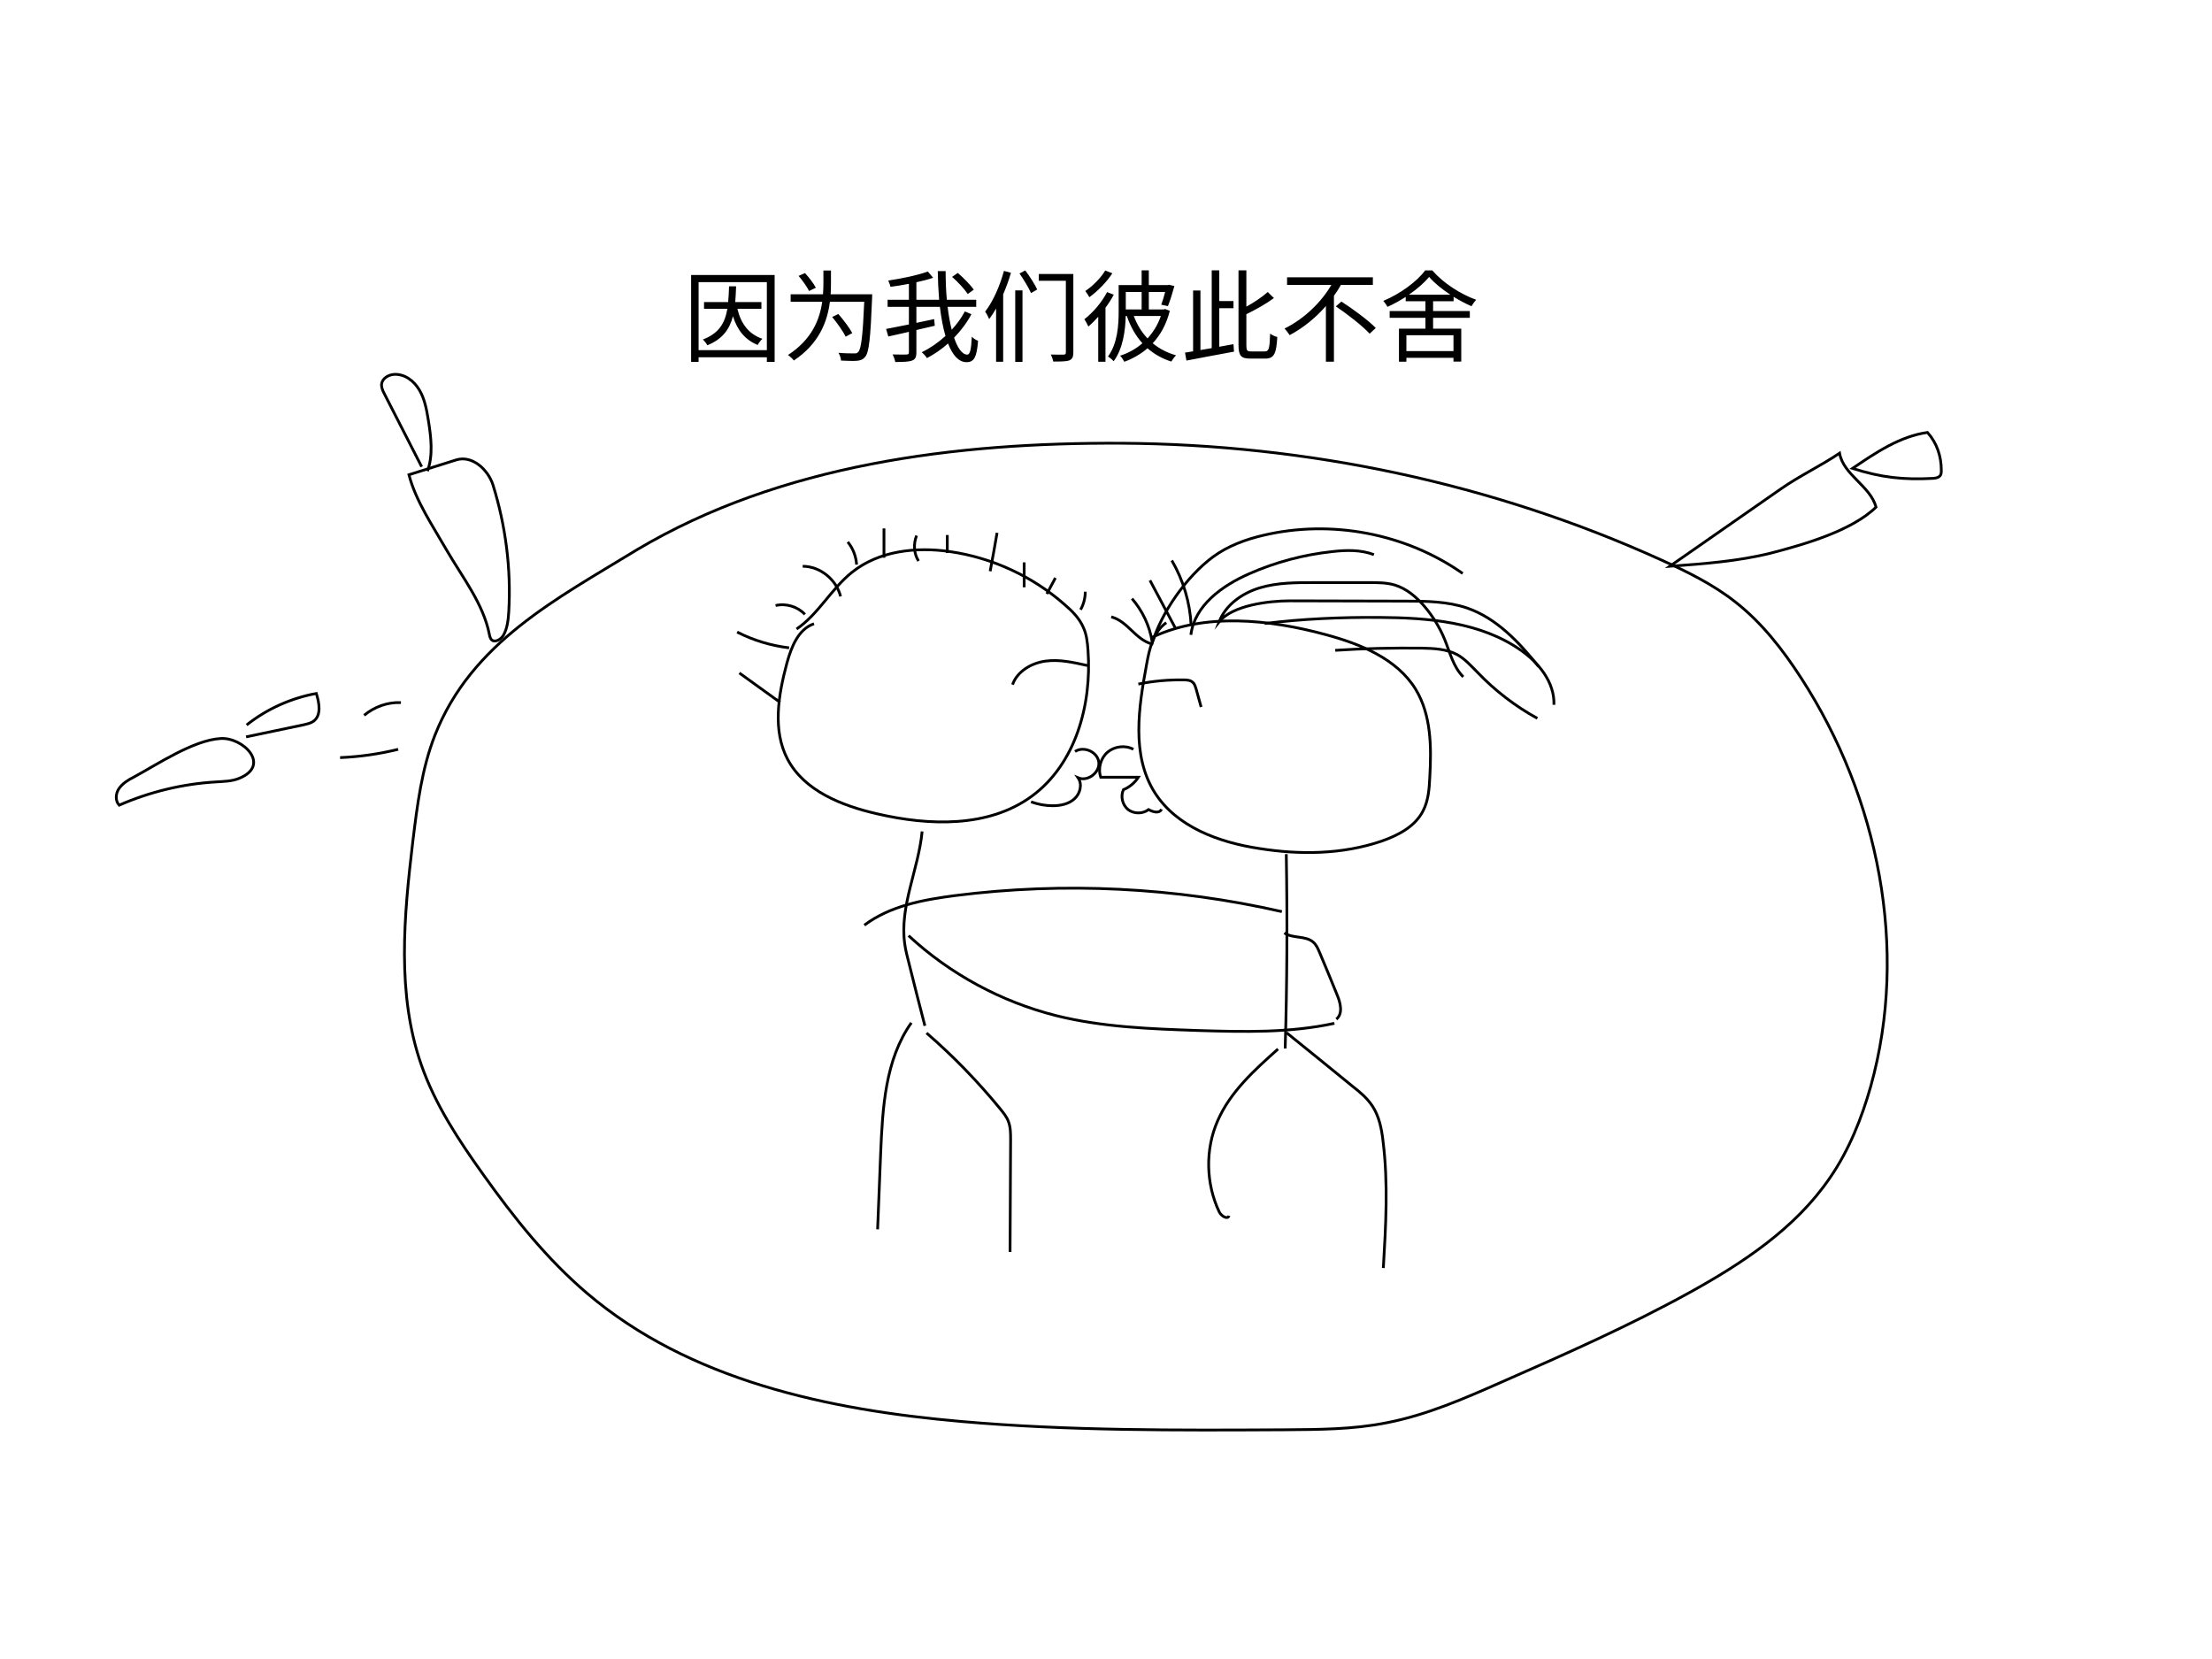
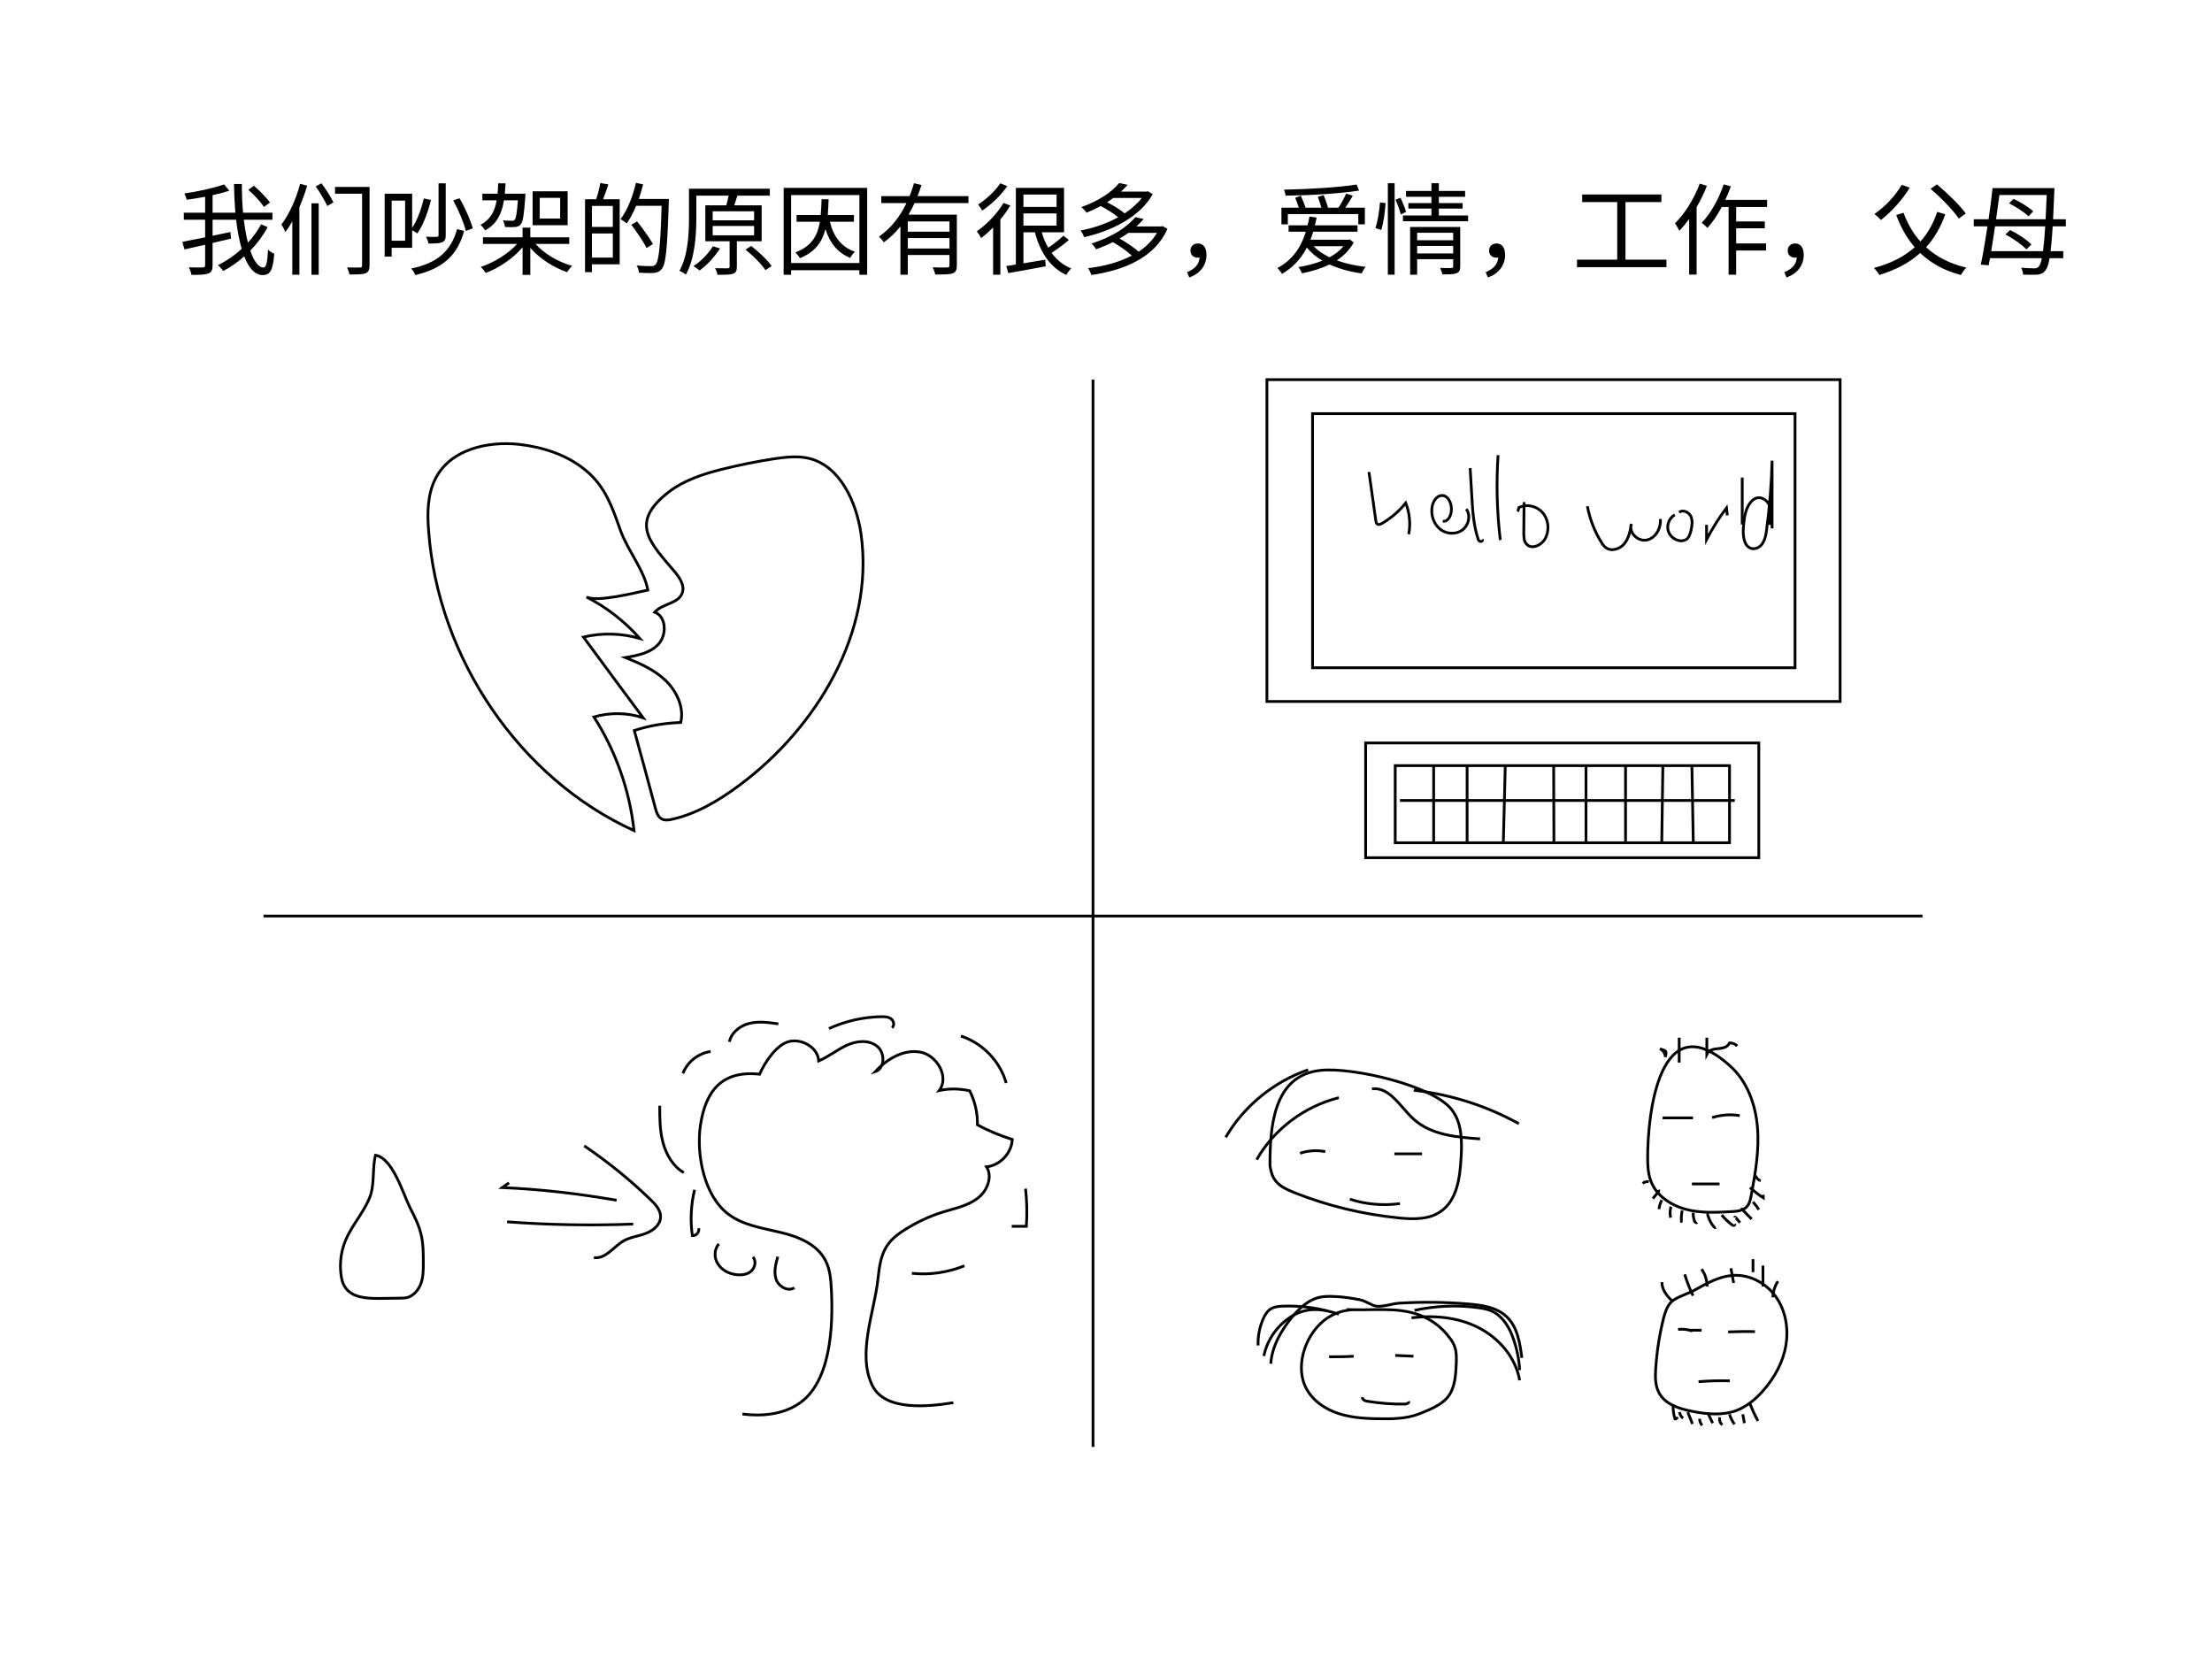
- <svg xmlns="http://www.w3.org/2000/svg" version="1.1" id="page17" x="0px" y="0px" viewBox="0 0 800 600" enable-background="new 0 0 800 600" xml:space="preserve">
-   <path fill="none" stroke="#000000" stroke-miterlimit="10" d="M294.4,225.6c-5.7,1.9-8.2,8.4-9.8,14.2c-3.1,11.5-5.3,24.4,0.3,34.9  c6.1,11.4,19.6,16.7,32.2,19.6c18.9,4.4,40.4,5.1,56-6.3c15.9-11.6,21.8-33.1,20.4-52.7c-0.2-2.9-0.5-5.8-1.7-8.4  c-1.4-3.2-3.9-5.8-6.6-8.1c-11.6-10.3-26.3-17.1-41.6-19.3c-12.3-1.8-25.8-0.3-35.5,7.5c-7.5,6-12.1,15.1-20,20.5" />
-   <path fill="none" stroke="#000000" stroke-miterlimit="10" d="M421.8,225.2c-4.7,3.3-6.1,9.4-7.1,15c-2.9,15.6-5.6,32.9,2.9,46.4  c7.9,12.5,23.3,18.1,38,20.3c14.6,2.3,29.8,2.1,43.8-2.6c6.1-2.1,12.4-5.3,15.3-11.1c1.9-3.7,2.2-7.9,2.4-12  c0.6-10.9,0.6-22.5-5.1-31.9c-6.8-11.1-20-16.4-32.6-19.8c-20.3-5.5-43.7-8-62.7,1" />
-   <path fill="none" stroke="#000000" stroke-miterlimit="10" d="M266.6,228.6c5.9,3,12.2,4.9,18.8,5.7" />
-   <path fill="none" stroke="#000000" stroke-miterlimit="10" d="M280.5,219c3.8-0.9,8,0.4,10.6,3.2" />
-   <path fill="none" stroke="#000000" stroke-miterlimit="10" d="M290.3,204.8c6.3,0,12.2,4.8,13.7,10.9" />
-   <path fill="none" stroke="#000000" stroke-miterlimit="10" d="M306.6,196c1.9,2.3,3,5.2,3.2,8.2" />
-   <path fill="none" stroke="#000000" stroke-miterlimit="10" d="M319.7,191.1c0,3.5,0,7.1,0,10.6" />
-   <path fill="none" stroke="#000000" stroke-miterlimit="10" d="M331.5,193.7c-1.2,3-1,6.5,0.7,9.2" />
-   <path fill="none" stroke="#000000" stroke-miterlimit="10" d="M342.6,193.5c0,2.2,0,4.4,0,6.5" />
-   <path fill="none" stroke="#000000" stroke-miterlimit="10" d="M360.6,192.7c-0.8,4.6-1.6,9.3-2.5,13.9" />
-   <path fill="none" stroke="#000000" stroke-miterlimit="10" d="M370.4,203.4c0,3,0,6,0,9" />
-   <path fill="none" stroke="#000000" stroke-miterlimit="10" d="M381.7,209c-1,1.9-2.1,3.9-3.1,5.8" />
-   <path fill="none" stroke="#000000" stroke-miterlimit="10" d="M392.5,214c0,2.3-0.6,4.6-1.7,6.5" />
-   <path fill="none" stroke="#000000" stroke-miterlimit="10" d="M267.4,243.4c4.9,3.5,9.8,7.1,14.7,10.6" />
-   <path fill="none" stroke="#000000" stroke-miterlimit="10" d="M393.3,240.7c-5-1.1-10.1-2.3-15.2-1.6s-10.2,3.7-11.9,8.5" />
-   <path fill="none" stroke="#000000" stroke-miterlimit="10" d="M529.2,244.8c-3.6-3.6-4.8-8.8-6.7-13.5c-1.8-4.4-4.4-8.6-7.5-12.2  c-2.9-3.3-6.3-6.2-10.5-7.5c-3-0.9-6.1-0.9-9.2-0.9c-6.7,0-13.4,0-20.1,0c-6.6,0-13.3,0-19.6,1.9s-12.3,6.1-14.7,12.3  c4.8-6,17.9-7.6,25.6-7.6c14,0,27.9,0.1,41.9,0.1c7.5,0,15.1,0.1,22.2,2.5c10.7,3.7,18.8,12.4,25.9,21.2" />
-   <path fill="none" stroke="#000000" stroke-miterlimit="10" d="M457.4,225.5c13.7-1.7,27.6-2.3,41.4-2.2c17.7,0.1,36.4,1.6,51,11.7  c6.7,4.6,12.5,11.8,12.2,19.9" />
-   <path fill="none" stroke="#000000" stroke-miterlimit="10" d="M482.9,235.2c10.4-0.7,20.8-0.9,31.2-0.8c4.5,0.1,9.1,0.3,13,2.4  c2.8,1.6,5,4.1,7.3,6.4c6.3,6.6,13.6,12.2,21.6,16.6" />
-   <path fill="none" stroke="#000000" stroke-miterlimit="10" d="M430.7,229.6c1.3-10.6,11.3-17.8,21.1-22.1c9.5-4.2,19.7-6.9,30-8  c5.1-0.6,10.4-0.7,15.1,1.1" />
-   <path fill="none" stroke="#000000" stroke-miterlimit="10" d="M529,207.4c-20.6-14.5-47.6-19.6-72.1-13.8  c-6.5,1.5-12.9,3.9-18.2,7.8c-9.6,7.1-18.7,20.1-22.1,31.5c-6-1.6-8.7-8.2-14.7-9.8" />
-   <path fill="none" stroke="#000000" stroke-miterlimit="10" d="M411.7,247.4c5.4-1.1,10.9-1.6,16.5-1.5c1.1,0,2.4,0.1,3.2,0.9  c0.7,0.6,0.9,1.5,1.2,2.4c0.6,2.2,1.2,4.3,1.8,6.5" />
-   <path fill="none" stroke="#000000" stroke-miterlimit="10" d="M409.4,216.5c3.8,4.4,6.4,9.9,7.3,15.6" />
-   <path fill="none" stroke="#000000" stroke-miterlimit="10" d="M415.9,209.9c3,5.7,6.1,11.4,9.1,17.1" />
-   <path fill="none" stroke="#000000" stroke-miterlimit="10" d="M423.8,202.7c4.2,7.2,6.6,15.3,7,23.6" />
-   <path fill="none" stroke="#000000" stroke-miterlimit="10" d="M388.8,271.8c3.1-2.1,8.2,0.1,8.6,3.9c0.4,3.7-4,7.1-7.5,5.6  c1.6,2.3,0.8,5.7-1.3,7.6c-2.1,1.9-5,2.5-7.9,2.5c-2.7,0-5.3-0.5-7.8-1.4" />
-   <path fill="none" stroke="#000000" stroke-miterlimit="10" d="M409.9,271c-2.9-1.6-6.8-1.1-9.3,1s-3.6,5.9-2.5,9.1  c4.5,0,9.1,0,13.6,0c-1.3,2-3.2,3.6-5.4,4.5c-1.1,2.4-0.4,5.5,1.7,7.2c2.1,1.6,5.3,1.6,7.4,0c1.7,0.9,3.8,1.5,4.7-0.1" />
-   <path fill="none" stroke="#000000" stroke-miterlimit="10" d="M333.5,300.7c-1.3,13.7-8.2,27-6.3,40.6c0.3,2.3,0.9,4.6,1.5,6.9  c1.9,7.6,3.8,15.2,5.8,22.8" />
-   <path fill="none" stroke="#000000" stroke-miterlimit="10" d="M465.2,308.9c0.4,23.4,0.3,46.9-0.4,70.3" />
-   <path fill="none" stroke="#000000" stroke-miterlimit="10" d="M329.6,369.9c-9.5,13.4-10.4,30.8-11.1,47.2  c-0.4,9.2-0.7,18.4-1.1,27.5" />
-   <path fill="none" stroke="#000000" stroke-miterlimit="10" d="M335.1,373.6c9.7,8.4,18.6,17.6,26.7,27.5c1.1,1.4,2.3,2.8,2.9,4.5  c0.8,2.1,0.8,4.3,0.8,6.5c-0.1,13.6-0.1,27.1-0.2,40.7" />
-   <path fill="none" stroke="#000000" stroke-miterlimit="10" d="M328.6,338.4c15,13.9,33.5,23.9,53.3,28.9c16.8,4.2,34.2,4.8,51.5,5.4  c16.5,0.5,33.1,0.9,49.2-2.6" />
-   <path fill="none" stroke="#000000" stroke-miterlimit="10" d="M463.6,329.7c-38.6-8.8-78.8-10.8-118.2-5.8  c-11.5,1.5-23.5,3.7-32.8,10.7" />
-   <path fill="none" stroke="#000000" stroke-miterlimit="10" d="M464.5,337.4c3,2.1,7.6,0.9,10.4,3.3c1.2,1,1.8,2.5,2.4,3.9  c2.1,5,4.2,10,6.2,15c1.3,3,2.3,7-0.2,9" />
-   <path fill="none" stroke="#000000" stroke-miterlimit="10" d="M462.2,379.4c-8.5,7.6-17.2,15.4-21.8,25.9  c-4.6,10.4-4.3,22.9,0.6,33.1c0.7,1.4,3,2.8,3.5,1.3" />
-   <path fill="none" stroke="#000000" stroke-miterlimit="10" d="M465.3,373.5c8,6.5,16,12.9,23.9,19.4c2.7,2.1,5.3,4.3,7.2,7.2  c2.4,3.7,3.3,8.2,3.8,12.7c1.9,15.2,1,30.5,0.1,45.8" />
-   <text transform="matrix(1 0 0 1 247 128)" font-family="'YouYuan'" font-size="36px">因为我们彼此不舍</text>
-   <path fill="none" stroke="#000000" stroke-miterlimit="10" d="M157.3,265.9c-4.8,12.2-6.4,25.4-8,38.4c-3.2,27-5.9,55.2,3.1,80.9  c5,14.3,13.5,27.2,22.3,39.5c11.1,15.6,23.1,30.7,37.7,43.1c36.9,31.4,87,42.1,135.3,46.3c38.8,3.4,77.9,3.2,116.8,3  c12.3-0.1,24.7-0.1,36.8-2.5c14.7-2.8,28.5-8.9,42.1-14.9c22.8-10,45.6-20.1,67.4-32.1c19.4-10.7,38.5-23.3,51-41.6  c6.9-10,11.5-21.5,14.8-33.2c13.8-49.5,2.8-104.4-25.2-147.6c-6.6-10.2-14.2-20-23.8-27.5c-8-6.3-17.3-10.9-26.6-15.1  c-61.1-27.8-128.3-41.9-195.4-42.3c-60-0.3-123.2,7.6-175.2,38.5C201.5,216.5,170.5,232.3,157.3,265.9z" />
-   <path fill="none" stroke="#000000" stroke-miterlimit="10" d="M152.5,168.8c-4.5-8.8-9-17.6-13.5-26.4c-0.6-1.1-1.1-2.3-1-3.5  c0.3-2.1,2.5-3.4,4.6-3.5c3.8-0.2,7.2,2.4,9.1,5.7c1.9,3.2,2.6,7.1,3.2,10.8c1,6.2,1.8,12.7-0.3,18.5" />
-   <path fill="none" stroke="#000000" stroke-miterlimit="10" d="M165.1,166.3c-5.7,1.8-11.5,3.6-17.2,5.4c2.4,9.4,8.8,18.8,13.6,27.2  c5.8,10,13.3,19.4,15.5,30.6c0.1,0.6,0.3,1.3,0.7,1.8c1.2,1.3,3.5,0,4.4-1.6c1.4-2.5,1.7-5.5,1.9-8.4c0.9-15.5-1.1-31.1-5.7-45.9  C176.5,169.8,170.8,164.6,165.1,166.3z" />
-   <path fill="none" stroke="#000000" stroke-miterlimit="10" d="M89.2,262.2c7.3-5.8,16-9.7,25.2-11.4c1.1,3.5,1.9,8-1.1,10.1  c-1,0.7-2.2,0.9-3.3,1.2c-7,1.5-14,2.9-21,4.4" />
-   <path fill="none" stroke="#000000" stroke-miterlimit="10" d="M86.5,281.5c-2.7,1.1-5.6,1.1-8.5,1.3c-12,0.7-23.9,3.6-34.9,8.4  c-1.5-1.6-1.3-4.3,0-6.1s3.2-3,5.2-4c8.5-4.6,21.6-13.4,31.4-14C87.8,266.5,98.2,276.7,86.5,281.5z" />
-   <path fill="none" stroke="#000000" stroke-miterlimit="10" d="M131.7,258.7c3.7-3.1,8.5-4.8,13.3-4.6" />
-   <path fill="none" stroke="#000000" stroke-miterlimit="10" d="M123,274c7.1-0.3,14.1-1.3,21-3" />
-   <path fill="none" stroke="#000000" stroke-miterlimit="10" d="M670,169.4c8.4-5.7,17.1-11.6,27.1-13c3.4,3.8,5,8.6,5,13.7  c0,0.7,0,1.5-0.5,2c-0.6,0.7-1.5,0.8-2.4,0.9C688.4,173.6,680.3,172.7,670,169.4z" />
-   <path fill="none" stroke="#000000" stroke-miterlimit="10" d="M678.5,183.4c-2.1-7.7-11.8-11.6-13.2-19.5  c-6.8,4.6-14.5,8.2-21.2,12.9c-13.4,9.3-26.8,18.7-40.2,28c12.3-0.9,24.7-1.8,36.7-4.8C652.5,196.9,669.7,192,678.5,183.4z" />
+ <svg xmlns="http://www.w3.org/2000/svg" version="1.1" id="page14" x="0px" y="0px" viewBox="0 0 800 600" enable-background="new 0 0 800 600" xml:space="preserve">
+   <line fill="none" stroke="#000000" stroke-miterlimit="10" x1="95.3" y1="331.3" x2="695.3" y2="331.3" />
+   <line fill="none" stroke="#000000" stroke-miterlimit="10" x1="395.3" y1="137.3" x2="395.3" y2="523.3" />
+   <path fill="none" stroke="#000000" stroke-miterlimit="10" d="M211.7,170c-6.8-5.6-15.4-8.3-24-9.3c-11.4-1.2-24.7,1.8-30.1,12.2  c-3,5.7-3.1,12.5-2.6,18.9c3.3,46.3,33.1,89.9,74.3,108.6c-1.6-14.6-6.6-28.8-14.5-41.1c5.8-1.7,12.1-1.6,17.8,0.3  c-7.2-9.7-14.4-19.4-21.6-29.2c6.7-1.6,13.8-1.4,20.4,0.5c-5.5-6.2-12.1-11.3-19.3-15c3.9,2,18-1.6,22.2-2.5  c-1.3-7.2-7.2-14.2-9.8-21.3C221.5,183.7,219,175.9,211.7,170z" />
+   <path fill="none" stroke="#000000" stroke-miterlimit="10" d="M241.9,177.9c5.5-4.2,12.2-6.4,18.9-8.1c6.4-1.6,12.8-2.9,19.3-3.9  c4.2-0.6,8.5-1.1,12.6-0.1c11.1,2.8,17,15.6,18.7,27.3c5,35.5-16.1,70.2-44,90.9c-7.4,5.5-15.4,10.3-24.3,12.3  c-1.3,0.3-2.8,0.5-3.9-0.2c-1.3-0.8-1.8-2.4-2.2-3.9c-2.5-9.3-5-18.7-7.6-28c5.4-1.8,11.1-2.7,16.8-2.9c1.3-5.5-1.5-11.4-5.6-15.3  s-9.3-6.1-14.4-8.2c4.3-0.7,9-1.6,12-4.9c3-3.3,2.8-9.9-1.4-11.5c2.8-3.2,8.7-3,10-7.1c0.8-2.6-0.9-5.2-2.6-7.3  C235.2,196.3,227.3,189.2,241.9,177.9z" />
+   <path fill="none" stroke="#000000" stroke-miterlimit="10" d="M459.3,421.6c0.3,1.6,0.6,3.3,1.5,4.7c1.5,2.5,4.3,3.8,7,4.9  c12.2,4.9,25.2,8,38.3,9.3c5.2,0.5,10.8,0.6,15-2.4c5.8-4,6.9-12.1,7.3-19.1c0.4-6.1,0.4-12.9-3.4-17.7c-6.8-8.8-36-15.4-47.3-14.2  C460.3,388.8,459.3,408,459.3,421.6z" />
+   <path fill="none" stroke="#000000" stroke-miterlimit="10" d="M595.9,419.1c0,2.7,0.2,5.4,1.1,7.9c1.9,5.3,7.1,8.8,12.5,10.3  c5.4,1.5,11.1,1.2,16.7,0.9c1.9-0.1,4-0.3,5.4-1.6c1.2-1.2,1.5-2.9,1.8-4.5c1.5-8.1,2.9-16.3,2.2-24.5c-0.7-8.2-3.7-16.5-9.8-22  C600.1,362.3,595.8,403.1,595.9,419.1z" />
+   <path fill="none" stroke="#000000" stroke-miterlimit="10" d="M473.1,386.9c-12.4,4.3-23.2,13.1-29.8,24.4" />
+   <path fill="none" stroke="#000000" stroke-miterlimit="10" d="M484.2,397c-12.4,3.1-23.4,11.3-29.7,22.4" />
+   <path fill="none" stroke="#000000" stroke-miterlimit="10" d="M496.2,393.8c6.4-0.8,10.2,6.5,15,10.9c6.3,5.8,15.6,6.6,24.1,7.2" />
+   <path fill="none" stroke="#000000" stroke-miterlimit="10" d="M511.3,394.3c13.3,1.5,26.3,5.6,38,12.1" />
+   <path fill="none" stroke="#000000" stroke-miterlimit="10" d="M470.2,417.1c2.9-1,6.1-1.2,9.1-0.6" />
+   <path fill="none" stroke="#000000" stroke-miterlimit="10" d="M504.3,417.3c3.3,0,6.7,0,10,0" />
+   <path fill="none" stroke="#000000" stroke-miterlimit="10" d="M488.2,433.7c5.8,1.9,12,2.4,18.1,1.6" />
+   <path fill="none" stroke="#000000" stroke-miterlimit="10" d="M602.3,382.3c0-1.3-0.8-2.5-2-3C602.7,380.2,602.8,379.8,602.3,382.3z  " />
+   <path fill="none" stroke="#000000" stroke-miterlimit="10" d="M628.3,378.3c-0.7-0.7-1.8-1.2-2.8-1.1c-1.7,3.4-6.5,0.7-8.2,4.1  c0-2,0-4,0-6" />
+   <path fill="none" stroke="#000000" stroke-miterlimit="10" d="M607.3,375.3c0,3,0,6,0,9" />
+   <path fill="none" stroke="#000000" stroke-miterlimit="10" d="M601.3,404.3c3.7,0,7.3,0,11,0" />
+   <path fill="none" stroke="#000000" stroke-miterlimit="10" d="M619.2,404.2c3.2-1,6.7-1.3,10-0.7" />
+   <path fill="none" stroke="#000000" stroke-miterlimit="10" d="M596.3,427.4c-0.8-0.2-1.6,0.1-2.2,0.6" />
+   <path fill="none" stroke="#000000" stroke-miterlimit="10" d="M599.9,430.3c0.1,0.3-0.1,0.7-0.3,0.9c-0.6,0.8-1.2,1.5-1.8,2.3" />
+   <path fill="none" stroke="#000000" stroke-miterlimit="10" d="M601,434c-0.5,1-0.9,2.2-1,3.3" />
+   <path fill="none" stroke="#000000" stroke-miterlimit="10" d="M604.3,436.4c-0.3,1.3-0.4,2.7-0.1,4" />
+   <path fill="none" stroke="#000000" stroke-miterlimit="10" d="M608.4,437.8c-0.3,1.3-0.4,2.6-0.3,3.9c0.1,0,0.3,0,0.4,0" />
+   <path fill="none" stroke="#000000" stroke-miterlimit="10" d="M612.4,438.6c-0.1,1,0.1,2,0.4,2.9c0.1,0.2,0.2,0.4,0.4,0.6  c0.2,0.1,0.4,0.2,0.6,0" />
+   <path fill="none" stroke="#000000" stroke-miterlimit="10" d="M617.2,438.8c0.2,0,0.3,0.2,0.3,0.3c0.5,1.5,1.1,3.1,2.2,4.4  c0.2,0.3,0.6,0.6,0.9,0.5" />
+   <path fill="none" stroke="#000000" stroke-miterlimit="10" d="M622.7,439.4c1,1.3,2.3,2.5,3.6,3.5c0.2,0.2,0.5,0.3,0.7,0.3  c0.3,0,0.5-0.3,0.4-0.5" />
+   <path fill="none" stroke="#000000" stroke-miterlimit="10" d="M627.4,440.3c0-0.1,0.2-0.1,0.3,0c0.5,0.6,1,1.2,1.6,1.9" />
+   <path fill="none" stroke="#000000" stroke-miterlimit="10" d="M629.6,437.2c0.3,0,0.5,0.2,0.8,0.5c1,1.1,2.1,2.2,3.1,3.2" />
+   <path fill="none" stroke="#000000" stroke-miterlimit="10" d="M634,434.7c0.8,0.9,1.5,1.8,2.1,2.8" />
+   <path fill="none" stroke="#000000" stroke-miterlimit="10" d="M632.9,429.5c1.5,1.3,3.1,2.6,4.8,3.7c0-0.4,0-0.7,0-1.1" />
+   <path fill="none" stroke="#000000" stroke-miterlimit="10" d="M635,425.2c0.2,0.9,0.9,1.6,1.8,1.8" />
+   <path fill="none" stroke="#000000" stroke-miterlimit="10" d="M611.9,428.2c3.3,0,6.7,0,10,0" />
+   <path fill="none" stroke="#000000" stroke-miterlimit="10" d="M491.2,473.7c-3.3-0.2-6.6,0.5-9.5,2c-8,4.1-13,15.4-10.3,24  c1.6,5.1,6,8.9,11,10.9c4.9,2,10.4,2.4,15.7,2.5c4.9,0.1,10.4,0.1,15-1.7c3.5-1.4,8-3.1,10.4-6c2.8-3.4,3-8.2,3.2-12.6  c0-1.7,0.1-3.5-0.4-5.1c-0.4-1.6-1.3-3-2.3-4.2c-2.7-3.6-6.4-6.3-10.6-7.9c-8.3-3.1-17.5-1.5-26.3-2" />
+   <path fill="none" stroke="#000000" stroke-miterlimit="10" d="M455,486.6c-0.1-3.3,0.5-6.5,1.8-9.5c0.7-1.6,1.6-3.1,3.1-3.9  c1.1-0.6,2.4-0.7,3.7-0.8c7-0.3,14,0.7,20.6,2.9c-5.8-2-11.3-2.6-16.6,0.5s-9.3,8.5-10.5,14.6" />
+   <path fill="none" stroke="#000000" stroke-miterlimit="10" d="M550.4,491.1c-0.7-5.4-1.6-11.2-5.5-14.9c-3.6-3.4-8.9-4.2-13.9-4.6  c-8.2-0.7-16.5-0.8-24.8-0.3c-2.5,0.1-5.9,1.4-8.4,1.1c-1.9-0.3-3.8-1.9-5.9-2.3c-3-0.6-6.1-1.1-9.3-1.2c-2.1-0.1-4.2-0.1-6.2,0.5  c-3.7,1.1-6.5,3.9-9,6.8c-4,4.9-7.4,10.7-7.8,17" />
+   <path fill="none" stroke="#000000" stroke-miterlimit="10" d="M511.6,473.9c7.4-1.6,15.1-2,22.6-1c1.9,0.2,3.9,0.6,5.6,1.4  c3.8,1.9,6.1,5.8,7.5,9.8c1.3,3.7,2.1,7.5,2.3,11.4" />
+   <path fill="none" stroke="#000000" stroke-miterlimit="10" d="M510.5,476.6c8.3-1,16.9-0.2,24.3,3.6c7.4,3.8,13.4,10.8,14.8,19" />
+   <path fill="none" stroke="#000000" stroke-miterlimit="10" d="M480.7,490.7c3,0,6,0,8.9-0.2" />
+   <path fill="none" stroke="#000000" stroke-miterlimit="10" d="M504.6,490.2c2.2,0.1,4.4,0.2,6.6,0.3" />
+   <path fill="none" stroke="#000000" stroke-miterlimit="10" d="M492.8,505.3c-0.2,0.9,0.9,1.4,1.8,1.5c4.5,0.7,9,1.1,13.5,1  c0.7,0,1.6-0.4,1.4-1" />
+   <path fill="none" stroke="#000000" stroke-miterlimit="10" d="M598.8,495.1c-0.2,2.9-0.2,6,1.2,8.6c2.2,4.2,7.3,5.8,11.9,6.7  c5.4,1.1,11.1,1.6,16.2-0.3c3.8-1.5,7-4.2,9.7-7.3c4-4.6,7.1-10.2,8.1-16.3c1-6.1-0.1-12.6-3.7-17.6s-9.7-8.2-15.9-7.6  c-4.6,0.4-9,2.8-12.9,5c-2.5,1.5-6.1,2.4-8.4,4.1c-2.9,2.2-3.5,7.3-4.3,10.5C599.7,485.7,599.1,490.4,598.8,495.1z" />
+   <path fill="none" stroke="#000000" stroke-miterlimit="10" d="M601.1,463.7c-0.2,2.7,1.9,5.1,3.8,7" />
+   <path fill="none" stroke="#000000" stroke-miterlimit="10" d="M609.3,460.9c0.8,2.6,1.8,5.2,3,7.7" />
+   <path fill="none" stroke="#000000" stroke-miterlimit="10" d="M615.4,459c1.3,1.8,2,4.1,2,6.3" />
+   <path fill="none" stroke="#000000" stroke-miterlimit="10" d="M626,458.7c0.3,1.8,0.7,3.5,1,5.3" />
+   <path fill="none" stroke="#000000" stroke-miterlimit="10" d="M634,455.4c0,1.6,0,3.1,0,4.7" />
+   <path fill="none" stroke="#000000" stroke-miterlimit="10" d="M637.6,457.7c0,2.5,0,5.1,0,7.6" />
+   <path fill="none" stroke="#000000" stroke-miterlimit="10" d="M643,463.4c-1.1,1.7-1.8,3.8-1.8,5.8" />
+   <path fill="none" stroke="#000000" stroke-miterlimit="10" d="M610.9,481.1c1.5,0,3,0,4.5,0" />
+   <path fill="none" stroke="#000000" stroke-miterlimit="10" d="M625,481.7c3.2-0.1,6.5-0.2,9.7-0.1" />
+   <path fill="none" stroke="#000000" stroke-miterlimit="10" d="M606.9,480.8c1.8-0.2,3.5,0,5.2,0.6" />
+   <path fill="none" stroke="#000000" stroke-miterlimit="10" d="M614.3,499.7c3.8-0.3,7.5-0.4,11.3-0.3" />
+   <path fill="none" stroke="#000000" stroke-miterlimit="10" d="M605.1,508.6c0,1.6,0.2,3.1,0.7,4.6c0.4,0,0.7-0.3,0.9-0.7" />
+   <path fill="none" stroke="#000000" stroke-miterlimit="10" d="M607.4,510.7c0.2,0.9,0.6,1.7,1.3,2.2" />
+   <path fill="none" stroke="#000000" stroke-miterlimit="10" d="M610.4,510.7c0.6,1.4,1.1,2.8,1.7,4.3" />
+   <path fill="none" stroke="#000000" stroke-miterlimit="10" d="M614.7,513.1c0,0.9,0.3,1.7,0.9,2.4" />
+   <path fill="none" stroke="#000000" stroke-miterlimit="10" d="M617.6,510.9c0.6,1.3,1.2,2.5,1.8,3.8" />
+   <path fill="none" stroke="#000000" stroke-miterlimit="10" d="M622,512.6c-0.3,1,0.1,2.1,0.9,2.7" />
+   <path fill="none" stroke="#000000" stroke-miterlimit="10" d="M625.5,511.5c0.4,1.3,1,2.5,1.8,3.6" />
+   <path fill="none" stroke="#000000" stroke-miterlimit="10" d="M630.3,511.5c0.2,1.1,0.4,2.1,0.6,3.2" />
+   <path fill="none" stroke="#000000" stroke-miterlimit="10" d="M632.9,507.6c0.8,2.2,1.8,4.3,2.9,6.3" />
+   <text transform="matrix(1 0 0 1 64.4659 96.5019)" font-family="'YouYuan'" font-size="36px">我们吵架的原因有很多，爱情，工作，父母</text>
+   <path fill="none" stroke="#000000" stroke-miterlimit="10" d="M134.2,431.7c-1.9,6-6.6,10.8-9.1,16.6c-1.7,3.9-2.3,8.3-1.8,12.5  c0.2,1.8,0.6,3.5,1.7,5c2.5,3.5,7.6,3.8,11.9,3.8c2.5,0,4.9-0.1,7.4-0.1c1.1,0,2.2,0,3.2-0.3c2.3-0.7,4-2.9,4.8-5.2s0.8-4.8,0.8-7.2  c0-3.4,0-6.9-0.8-10.3c-0.8-3.4-2.4-6.6-4-9.7c-2.6-5.2-6.2-17.9-12.5-19C134.7,422.1,135.4,427.1,134.2,431.7z" />
+   <path fill="none" stroke="#000000" stroke-miterlimit="10" d="M184.1,427.8c-0.8,0.6-1.7,1.1-2.5,1.7c13.9,0.6,27.7,2.2,41.4,4.6" />
+   <path fill="none" stroke="#000000" stroke-miterlimit="10" d="M183.4,441.9c15.2,1.1,30.4,1.4,45.6,0.8" />
+   <path fill="none" stroke="#000000" stroke-miterlimit="10" d="M211.3,414.4c8.5,5.8,16.6,12.3,24,19.5c1.8,1.7,3.7,3.8,3.6,6.3  c-0.1,2.8-2.7,4.9-5.4,5.9c-2.6,1-5.6,1.3-8,2.7c-3.6,2.1-6.6,6.7-10.7,6" />
+   <path fill="none" stroke="#000000" stroke-miterlimit="10" d="M268.5,511.4c6.9,0.9,14.4,0.2,20.2-3.6c11.9-7.7,12.6-28.4,12-40.9  c-0.2-3.7-0.4-7.6-2.1-10.9c-3-6-9.9-8.8-16.4-10.3c-6.5-1.6-13.4-2.5-18.8-6.6c-8.8-6.6-11.6-21.6-10.1-32  c1.8-12.3,7.6-20.1,21.4-18.6c1.9-4.3,6.3-11,11-11.9c4.7-0.9,10.1,2.4,10.4,7.1c3.5-1.5,6.6-4,10-5.6s7.9-2.2,11,0.2  c3.1,2.3,3,8.2-0.6,9.3c4.2-4.5,10.2-8.2,16.3-7.1c6.1,1.1,10.6,9,6.9,13.9c3.6-0.8,7.4-0.7,11,0.1c1.9,3.8,2.9,8.1,2.8,12.3  c4,2.2,8.2,3.9,12.6,5.3c-0.2,4.9-4.4,9.4-9.3,9.9c2.3,3.7,0.2,8.9-3.4,11.5c-3.5,2.6-8,3.5-12.2,4.8c-5,1.5-9.8,3.8-14.2,6.6  c-2.2,1.4-4.3,3-5.8,5.1c-2.7,3.6-3.2,8.3-3.7,12.8c-1.3,11.8-7.6,26.9-2,38.3c4.6,9.4,20.5,7.6,29.3,6.2" />
+   <path fill="none" stroke="#000000" stroke-miterlimit="10" d="M263.8,376.8c0.7-3.4,3.9-5.9,7.3-6.7s6.9-0.3,10.4,0.2" />
+   <path fill="none" stroke="#000000" stroke-miterlimit="10" d="M299.8,372c5.9-2.7,12.4-4.2,19-4.3c1.2,0,2.5,0,3.5,0.8  s1.3,2.4,0.3,3.2" />
+   <path fill="none" stroke="#000000" stroke-miterlimit="10" d="M347.5,374.7c7.8,2.5,14.2,9.1,16.4,17" />
+   <path fill="none" stroke="#000000" stroke-miterlimit="10" d="M370.9,429.9c0.5,4.5,0.6,9.1,0.3,13.6c-1.8,0-3.6,0-5.3,0" />
+   <path fill="none" stroke="#000000" stroke-miterlimit="10" d="M348.8,457.8c-6,2.4-12.6,3.4-19,2.7" />
+   <path fill="none" stroke="#000000" stroke-miterlimit="10" d="M281.3,454.5c-0.8,2.7-1.5,5.6-0.6,8.2c0.9,2.6,4.3,4.6,6.6,3" />
+   <path fill="none" stroke="#000000" stroke-miterlimit="10" d="M251.2,430.3c-1.3,5.4-1.6,11.1-0.8,16.6c1.4,0.1,2.6-1.3,2.3-2.7" />
+   <path fill="none" stroke="#000000" stroke-miterlimit="10" d="M238.6,399.9c0,4.5,0,9,1.2,13.4s3.6,8.5,7.5,10.8" />
+   <path fill="none" stroke="#000000" stroke-miterlimit="10" d="M260,449.9c-1.8,1.9-1.8,5.1-0.3,7.3c1.4,2.2,4,3.5,6.6,3.8  c1.9,0.2,4,0,5.4-1.3c1.4-1.3,1.9-3.7,0.6-5.1" />
+   <path fill="none" stroke="#000000" stroke-miterlimit="10" d="M247,388.2c1.6-4.2,5.6-7.3,10-7.9" />
+   <rect x="458.2" y="137.3" fill="none" stroke="#000000" stroke-miterlimit="10" width="207.3" height="116.4" />
+   <rect x="474.7" y="149.6" fill="none" stroke="#000000" stroke-miterlimit="10" width="174.5" height="91.9" />
+   <rect x="493.9" y="268.7" fill="none" stroke="#000000" stroke-miterlimit="10" width="142.2" height="41.5" />
+   <rect x="504.6" y="276.9" fill="none" stroke="#000000" stroke-miterlimit="10" width="120.9" height="27.9" />
+   <line fill="none" stroke="#000000" stroke-miterlimit="10" x1="506.3" y1="289.5" x2="627.4" y2="289.5" />
+   <line fill="none" stroke="#000000" stroke-miterlimit="10" x1="518.5" y1="276.9" x2="518.5" y2="304.8" />
+   <line fill="none" stroke="#000000" stroke-miterlimit="10" x1="530.6" y1="276.9" x2="530.6" y2="304.8" />
+   <line fill="none" stroke="#000000" stroke-miterlimit="10" x1="544.4" y1="276.9" x2="543.7" y2="304.8" />
+   <line fill="none" stroke="#000000" stroke-miterlimit="10" x1="561.9" y1="276.9" x2="562" y2="304.8" />
+   <line fill="none" stroke="#000000" stroke-miterlimit="10" x1="573.6" y1="276.9" x2="573.6" y2="304.8" />
+   <line fill="none" stroke="#000000" stroke-miterlimit="10" x1="587.9" y1="276.9" x2="587.9" y2="304.8" />
+   <line fill="none" stroke="#000000" stroke-miterlimit="10" x1="601.4" y1="276.9" x2="601" y2="304.8" />
+   <line fill="none" stroke="#000000" stroke-miterlimit="10" x1="611.9" y1="276.9" x2="612.4" y2="304.8" />
+   <path fill="none" stroke="#000000" stroke-miterlimit="10" d="M495.1,170.7c0.8,5.9,1.7,11.8,2.5,17.7c0.1,0.4,0.1,0.9,0.5,1.1  c0.5,0.4,1.2,0.1,1.7-0.2c3.3-1.9,6.2-4.4,8.6-7.4c1.4,3.6,1.8,7.5,1.1,11.3" />
+   <path fill="none" stroke="#000000" stroke-miterlimit="10" d="M521.8,188.5c1.9,0.3,3-2,3.1-3.9c0.2-2.4-1.1-5.5-3.5-5.4  c-1.8,0.1-3,2-3.4,3.8c-0.6,2.9,0.3,6.1,2.5,8.1c2.2,2,5.7,2.4,8.2,0.7s3.3-5.4,1.6-7.7" />
+   <path fill="none" stroke="#000000" stroke-miterlimit="10" d="M531.7,169.3c0.2,3.4,0.4,6.8,0.6,10.2c0.3,5.1,0.6,10.3,2.2,15.2  c0.1,0.5,0.3,0.9,0.8,1.1c0.4,0.2,1.1-0.3,0.8-0.7" />
+   <path fill="none" stroke="#000000" stroke-miterlimit="10" d="M541.8,164.6c-0.7,10.2-0.4,20.5,0.8,30.7" />
+   <path fill="none" stroke="#000000" stroke-miterlimit="10" d="M551.2,181.6c0,3.7-0.1,7.3-0.1,11c0,1.5,0,3.1,1,4.2  c2,2.2,5.8,0.2,7-2.5c1.3-2.9,0.9-6.5-1.2-8.9c-2.1-2.4-5.8-3.3-8.6-1.8c-0.1,0.5-0.2,1-0.4,1.4" />
+   <path fill="none" stroke="#000000" stroke-miterlimit="10" d="M574.1,183.1c0.9,4.7,2.6,9.1,5.1,13.1c0.4,0.7,0.9,1.3,1.5,1.8  c2,1.6,5.2,0.6,6.8-1.4c1.6-2,2.1-4.6,2.5-7.1c-1.1,3.1,2.4,6.5,5.6,5.8c3.2-0.7,5.2-4.3,4.9-7.6" />
+   <path fill="none" stroke="#000000" stroke-miterlimit="10" d="M605.7,186.2c-1.8,1-2.8,3.2-2.5,5.2s2,3.7,4,4.1  c0.8,0.2,1.7,0.1,2.5-0.3c1.2-0.7,1.6-2.2,1.9-3.5c0.4-1.7,0.6-3.5-0.1-5c-0.7-1.5-2.9-2.5-4.2-1.4" />
+   <path fill="none" stroke="#000000" stroke-miterlimit="10" d="M617.2,189.8c0,1.8,0,3.5,0,5.3c2.1-4,4.5-7.8,7.2-11.4  c0.1,0.9,0.2,1.8,0.3,2.7" />
+   <path fill="none" stroke="#000000" stroke-miterlimit="10" d="M630.1,172.7c0,5.7,0,11.3,0,17" />
+   <path fill="none" stroke="#000000" stroke-miterlimit="10" d="M639.9,189.8c0.5-2,0.9-4.1,0.4-6.1s-2.3-3.8-4.3-3.7  c-1.8,0.1-3.1,1.7-3.9,3.3c-1.2,2.4-1.4,5.2-1.6,7.8c-0.2,2.9,0.3,6.7,3.1,7.3c1.6,0.3,3.2-0.7,4-2.1s1.1-3,1.3-4.6  c1.1-8.3,1.8-16.7,2-25.1c0,8.2,0,16.4,0,24.5" />
</svg>
